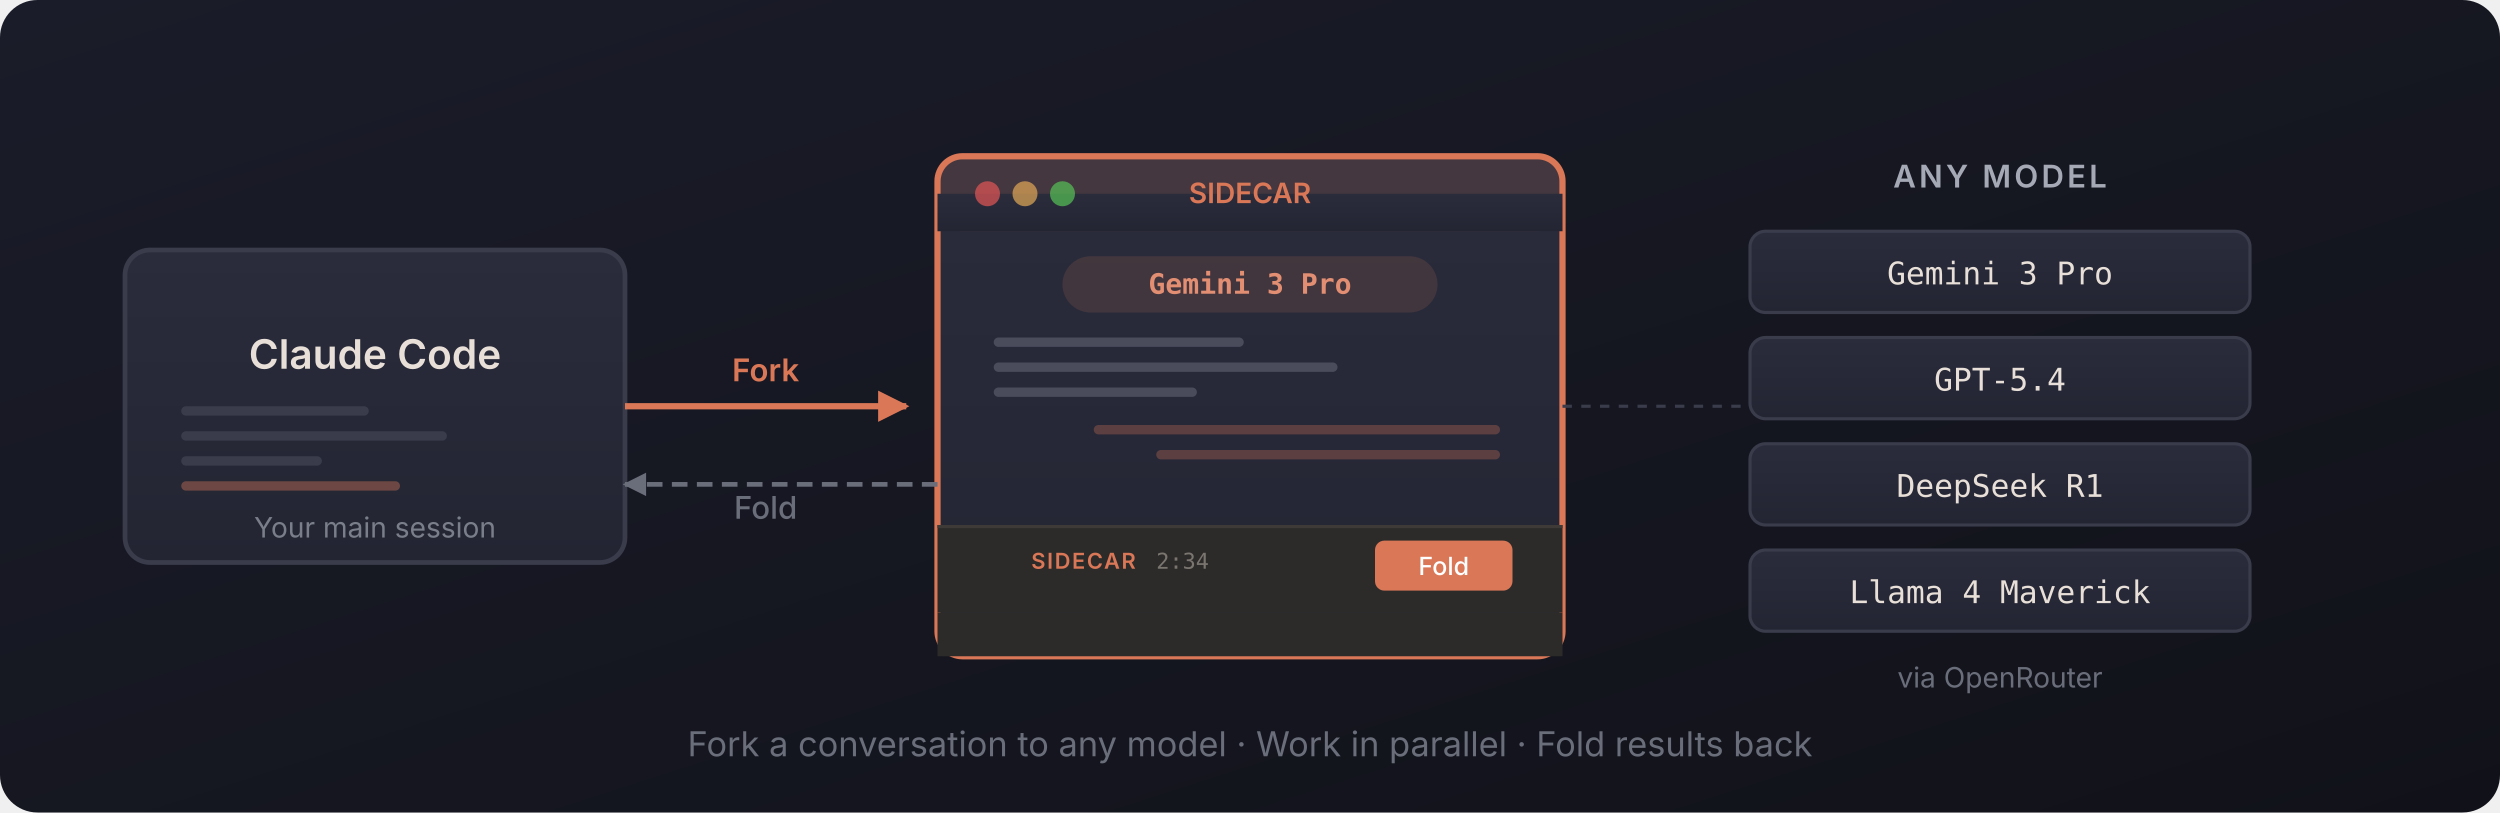
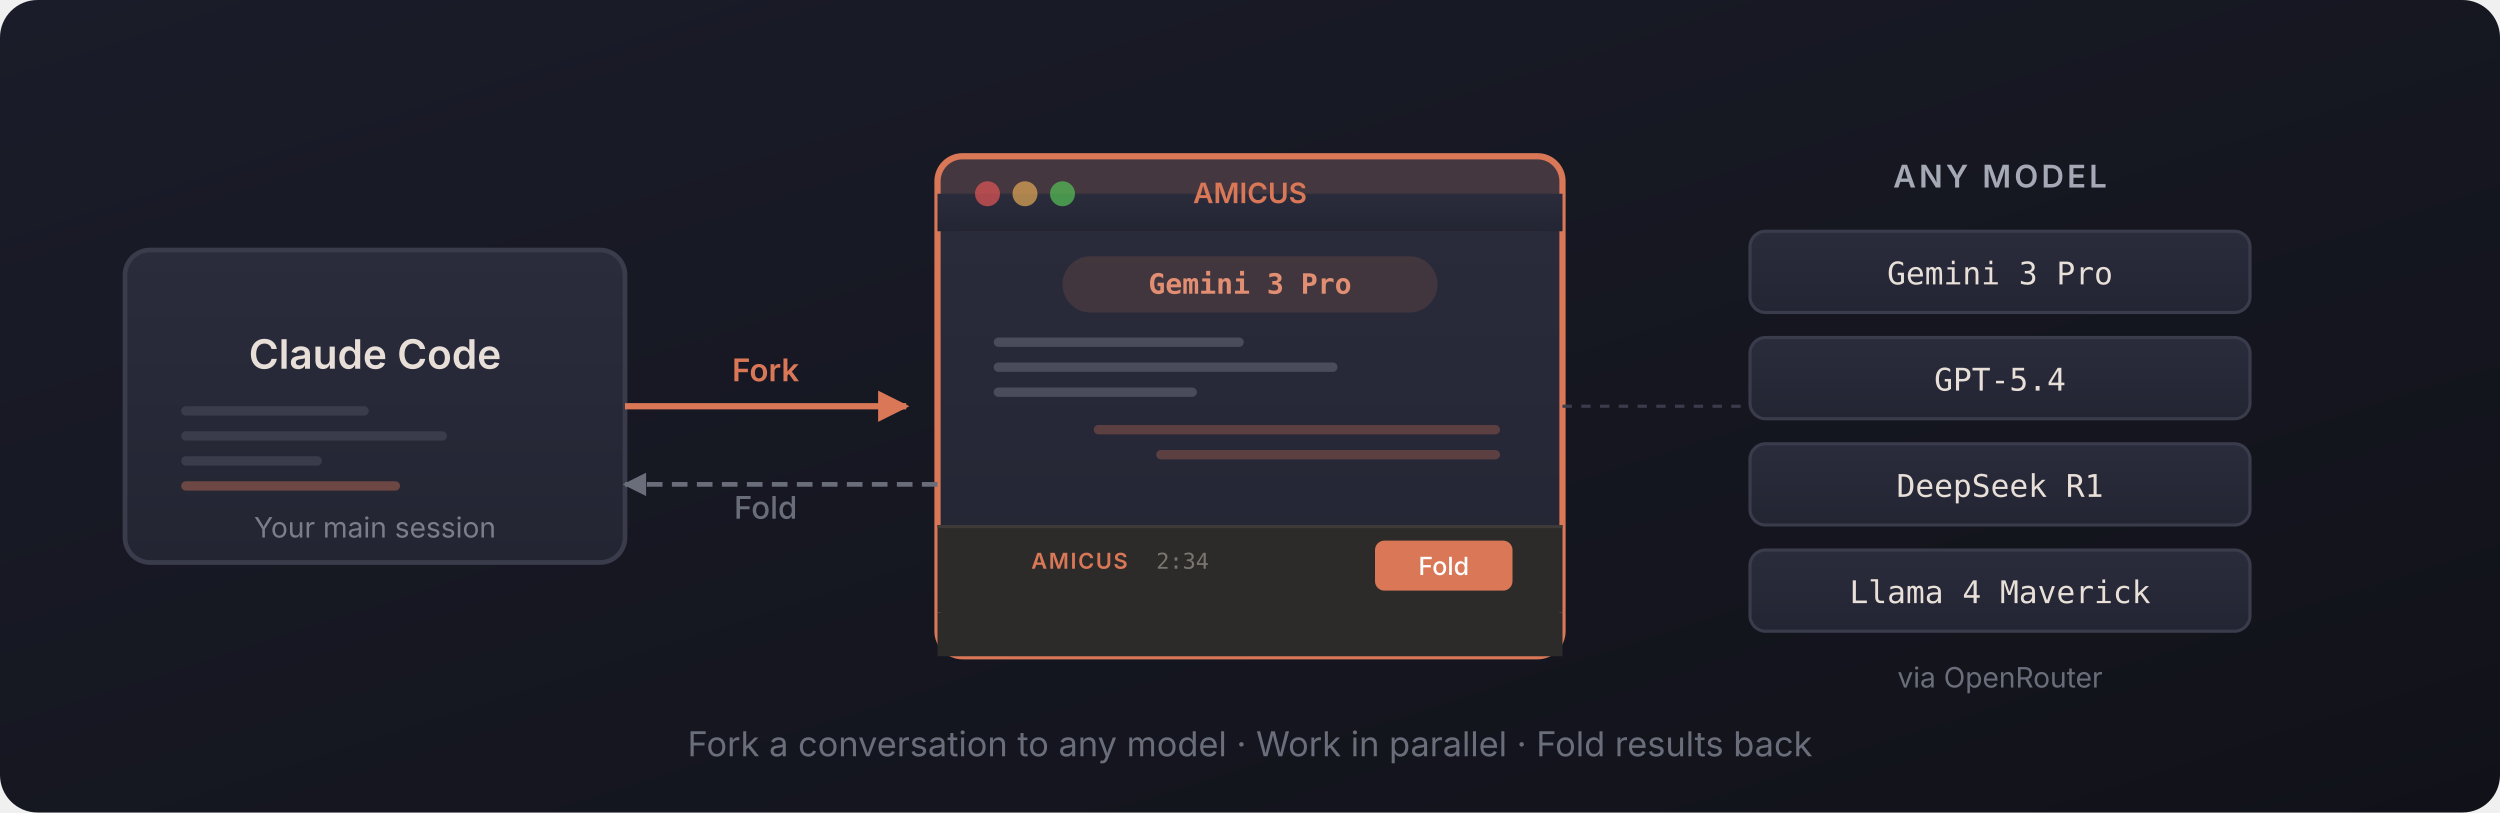
<svg xmlns="http://www.w3.org/2000/svg" viewBox="0 0 800 260" width="100%" height="100%">
  <defs>
    <linearGradient id="bg" x1="0%" y1="0%" x2="100%" y2="100%">
      <stop offset="0%" stop-color="#1A1C29" />
      <stop offset="100%" stop-color="#111219" />
    </linearGradient>
    <linearGradient id="box" x1="0%" y1="0%" x2="0%" y2="100%">
      <stop offset="0%" stop-color="#2A2C3C" />
      <stop offset="100%" stop-color="#232533" />
    </linearGradient>
    <linearGradient id="accent" x1="0%" y1="0%" x2="100%" y2="0%">
      <stop offset="0%" stop-color="#D97757" />
      <stop offset="100%" stop-color="#E28E73" />
    </linearGradient>
    <marker id="arr" viewBox="0 0 10 10" refX="9" refY="5" markerWidth="5" markerHeight="5" orient="auto">
      <path d="M 0 0 L 10 5 L 0 10 z" fill="#D97757" />
    </marker>
    <marker id="arr-back" viewBox="0 0 10 10" refX="9" refY="5" markerWidth="5" markerHeight="5" orient="auto">
      <path d="M 0 0 L 10 5 L 0 10 z" fill="#6A6E7A" />
    </marker>
  </defs>
  <rect width="800" height="260" fill="url(#bg)" rx="12" />
  <rect x="40" y="80" width="160" height="100" fill="url(#box)" stroke="#3A3C4C" stroke-width="1.5" rx="8" />
  <text x="120" y="118" font-family="-apple-system, BlinkMacSystemFont, 'Segoe UI', sans-serif" font-size="13" font-weight="600" fill="#E8E0D8" text-anchor="middle">Claude Code</text>
  <rect x="58" y="130" width="60" height="3" rx="1.5" fill="#3A3C4C" />
  <rect x="58" y="138" width="85" height="3" rx="1.5" fill="#3A3C4C" />
  <rect x="58" y="146" width="45" height="3" rx="1.5" fill="#3A3C4C" />
  <rect x="58" y="154" width="70" height="3" rx="1.5" fill="#D97757" opacity="0.4" />
  <text x="120" y="172" font-family="-apple-system, BlinkMacSystemFont, 'Segoe UI', sans-serif" font-size="9" fill="#7A7E8A" text-anchor="middle">Your main session</text>
  <path d="M 200 130 L 290 130" fill="none" stroke="#D97757" stroke-width="2" marker-end="url(#arr)" />
  <text x="245" y="122" font-family="-apple-system, BlinkMacSystemFont, 'Segoe UI', sans-serif" font-size="10" font-weight="600" fill="#D97757" text-anchor="middle">Fork</text>
  <rect x="300" y="50" width="200" height="160" fill="url(#box)" stroke="#D97757" stroke-width="2" rx="8" />
  <rect x="300" y="50" width="200" height="24" fill="#D97757" opacity="0.15" rx="8" />
  <rect x="300" y="62" width="200" height="12" fill="url(#box)" />
  <circle cx="316" cy="62" r="4" fill="#E25555" opacity="0.7" />
  <circle cx="328" cy="62" r="4" fill="#E2A855" opacity="0.7" />
  <circle cx="340" cy="62" r="4" fill="#55C255" opacity="0.7" />
-   <text x="400" y="65" font-family="-apple-system, BlinkMacSystemFont, 'Segoe UI', sans-serif" font-size="9" font-weight="600" fill="#D97757" text-anchor="middle">SIDECAR</text>
+   <text x="400" y="65" font-family="-apple-system, BlinkMacSystemFont, 'Segoe UI', sans-serif" font-size="9" font-weight="600" fill="#D97757" text-anchor="middle">AMICUS</text>
  <rect x="340" y="82" width="120" height="18" rx="9" fill="#D97757" opacity="0.15" />
  <text x="400" y="94" font-family="SF Mono, Menlo, monospace" font-size="9" font-weight="600" fill="#E28E73" text-anchor="middle">Gemini 3 Pro</text>
  <rect x="318" y="108" width="80" height="3" rx="1.5" fill="#4A4C5C" />
  <rect x="318" y="116" width="110" height="3" rx="1.5" fill="#4A4C5C" />
  <rect x="318" y="124" width="65" height="3" rx="1.5" fill="#4A4C5C" />
  <rect x="350" y="136" width="130" height="3" rx="1.5" fill="#D97757" opacity="0.3" />
  <rect x="370" y="144" width="110" height="3" rx="1.5" fill="#D97757" opacity="0.3" />
  <rect x="300" y="168" width="200" height="28" fill="#2D2B2A" rx="0" />
  <rect x="300" y="196" width="200" height="14" fill="#2D2B2A" rx="0 0 8 8" />
  <rect x="300" y="168" width="200" height="1" fill="#3D3A38" />
-   <text x="330" y="182" font-family="-apple-system, BlinkMacSystemFont, 'Segoe UI', sans-serif" font-size="7" font-weight="600" fill="#D97757" letter-spacing="0.5">SIDECAR</text>
+   <text x="330" y="182" font-family="-apple-system, BlinkMacSystemFont, 'Segoe UI', sans-serif" font-size="7" font-weight="600" fill="#D97757" letter-spacing="0.5">AMICUS</text>
  <text x="370" y="182" font-family="SF Mono, Menlo, monospace" font-size="7" fill="#7A756F">2:34</text>
  <rect x="440" y="173" width="44" height="16" rx="3" fill="#D97757" />
  <text x="462" y="184" font-family="-apple-system, BlinkMacSystemFont, 'Segoe UI', sans-serif" font-size="8" font-weight="500" fill="#FFF" text-anchor="middle">Fold</text>
  <path d="M 300 155 L 200 155" fill="none" stroke="#6A6E7A" stroke-width="1.5" stroke-dasharray="5,3" marker-end="url(#arr-back)" />
  <text x="245" y="166" font-family="-apple-system, BlinkMacSystemFont, 'Segoe UI', sans-serif" font-size="10" font-weight="500" fill="#6A6E7A" text-anchor="middle">Fold</text>
  <g transform="translate(540, 60)">
    <text x="100" y="0" font-family="-apple-system, BlinkMacSystemFont, 'Segoe UI', sans-serif" font-size="10" font-weight="600" fill="#A5A9B5" text-anchor="middle" letter-spacing="1">ANY MODEL</text>
    <rect x="20" y="14" width="160" height="26" fill="url(#box)" stroke="#3A3C4C" stroke-width="1" rx="5" />
    <text x="100" y="31" font-family="SF Mono, Menlo, monospace" font-size="10" fill="#E8E0D8" text-anchor="middle">Gemini 3 Pro</text>
    <rect x="20" y="48" width="160" height="26" fill="url(#box)" stroke="#3A3C4C" stroke-width="1" rx="5" />
    <text x="100" y="65" font-family="SF Mono, Menlo, monospace" font-size="10" fill="#E8E0D8" text-anchor="middle">GPT-5.4</text>
    <rect x="20" y="82" width="160" height="26" fill="url(#box)" stroke="#3A3C4C" stroke-width="1" rx="5" />
    <text x="100" y="99" font-family="SF Mono, Menlo, monospace" font-size="10" fill="#E8E0D8" text-anchor="middle">DeepSeek R1</text>
    <rect x="20" y="116" width="160" height="26" fill="url(#box)" stroke="#3A3C4C" stroke-width="1" rx="5" />
    <text x="100" y="133" font-family="SF Mono, Menlo, monospace" font-size="10" fill="#E8E0D8" text-anchor="middle">Llama 4 Maverick</text>
    <text x="100" y="160" font-family="-apple-system, BlinkMacSystemFont, 'Segoe UI', sans-serif" font-size="9" fill="#6A6E7A" text-anchor="middle">via OpenRouter</text>
  </g>
  <line x1="500" y1="130" x2="560" y2="130" stroke="#3A3C4C" stroke-width="1" stroke-dasharray="3,3" />
  <text x="400" y="242" font-family="-apple-system, BlinkMacSystemFont, 'Segoe UI', sans-serif" font-size="11" fill="#6A6E7A" text-anchor="middle">Fork a conversation to any model  ·  Work in parallel  ·  Fold results back</text>
</svg>
